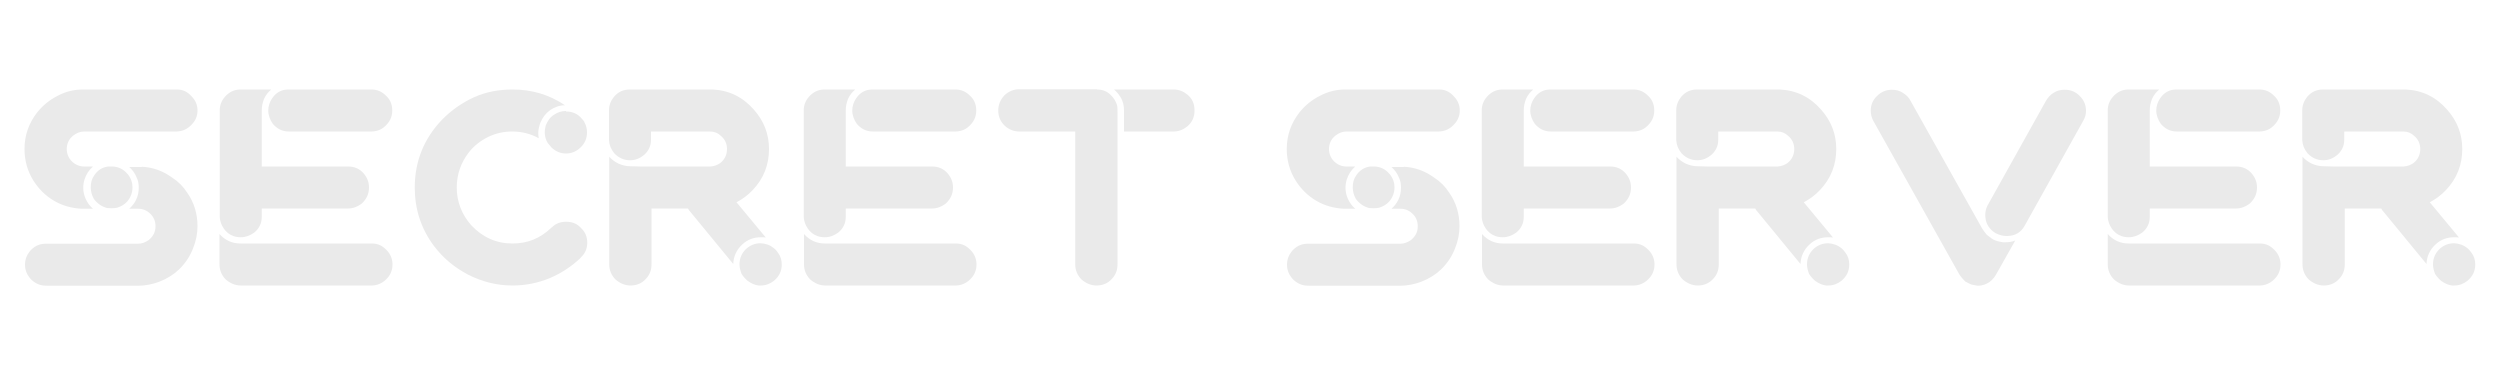
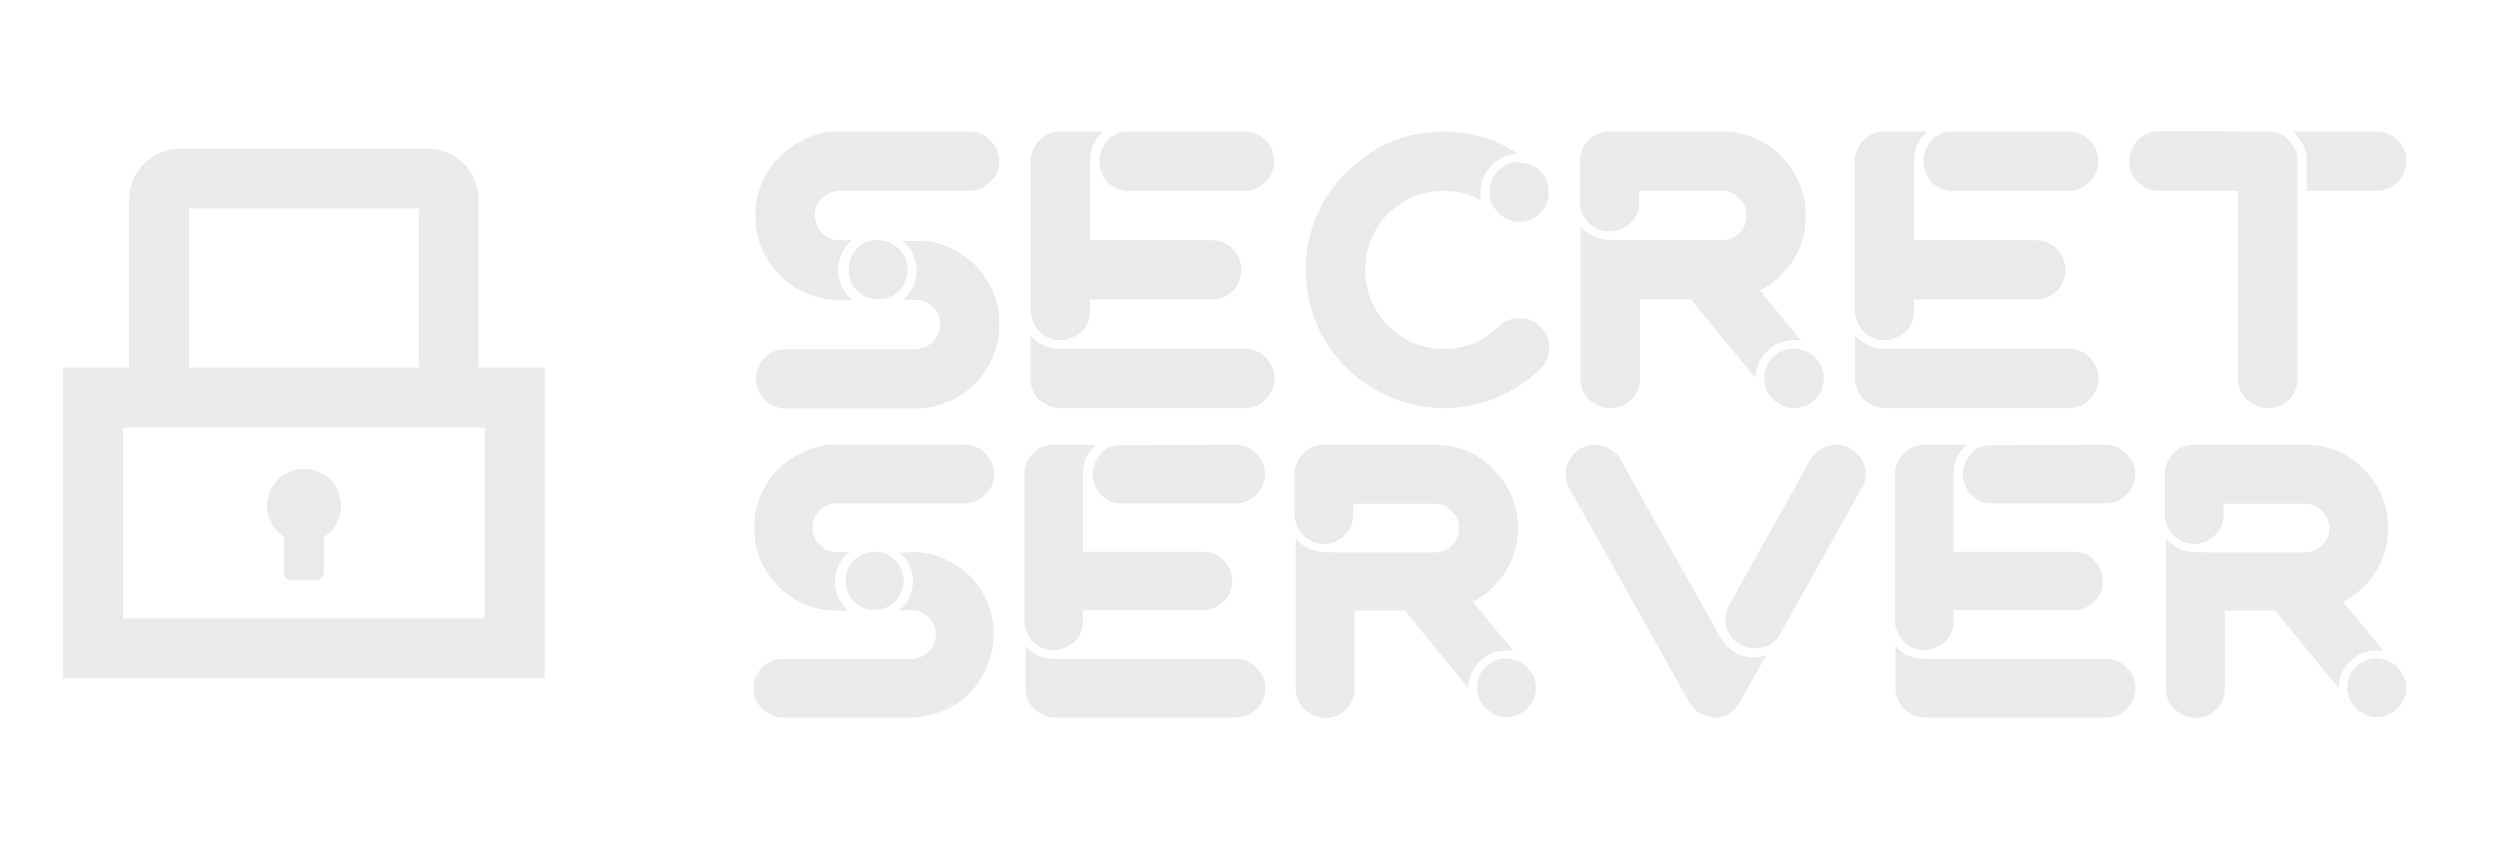
- <svg xmlns="http://www.w3.org/2000/svg" version="1.1" id="Layer_1" x="0px" y="0px" viewBox="0 76 1000 150" style="enable-background:new 0 76 1000 150;" xml:space="preserve">
+ <svg xmlns="http://www.w3.org/2000/svg" version="1.1" id="Layer_1" x="0px" y="0px" viewBox="56.7 14.7 708.7 240.7" style="enable-background:new 56.7 14.7 708.7 240.7;" xml:space="preserve">
  <style type="text/css">
	.st0{fill:#EAEAEA;}
+ 	.st1{fill:none;stroke:#EAEAEA;stroke-width:17;stroke-miterlimit:10;}
</style>
  <g>
-     <path class="st0" d="M70,111.8c0.6,0,0.9,0,0.9,0c2.2,0,4.1,0.9,5.7,2.7c1.6,1.6,2.4,3.5,2.4,5.7s-0.8,4.1-2.4,5.7   c-1.6,1.7-3.5,2.6-5.9,2.7c0,0,0,0-0.1,0h-0.1H33.7c-1.7,0-3.1,0.6-4.5,1.7c-1.6,1.3-2.5,3.1-2.5,5.3c0,1.9,0.7,3.6,2,4.9   s3,2.1,4.9,2.1h3.6c-0.8,0.7-1.5,1.5-2.1,2.4c-1.1,1.8-1.8,3.8-1.8,6.1c0,1.5,0.3,2.9,0.9,4.3c0.7,1.6,1.7,3,3,4.1h-4.5   c-4-0.2-7.7-1.2-11.1-3.2c-3.4-2-6.1-4.7-8.2-8c-2.4-3.8-3.6-8.1-3.6-12.7c0-5.6,1.8-10.5,5.2-14.8c2.2-2.7,4.9-4.9,8.1-6.5   c3.2-1.7,6.5-2.5,10.1-2.5h0.4H70z M56.7,142.7c4.5,0.2,8.5,1.7,12.1,4.3c2.5,1.6,4.5,3.6,6.1,6.1c2.8,4,4.1,8.5,4.1,13.4   c0,3-0.6,5.9-1.8,8.9c-1.2,3.1-3,5.8-5.5,8.3c-2.2,2.1-4.9,3.8-8,5c-2.7,1-5.6,1.6-8.6,1.6H19.4c-1.1,0-1.8-0.1-2.2-0.1   c-2-0.3-3.8-1.3-5.2-2.9c-1.3-1.6-2-3.4-2-5.4c0-2.1,0.7-3.9,2-5.5c1.6-1.8,3.5-2.8,5.8-2.9c0.3,0,0.6,0,0.8,0h36.5   c1.7,0,3.1-0.6,4.4-1.5c1.8-1.5,2.7-3.2,2.7-5.5c0-2-0.7-3.7-2.1-5c-1.3-1.3-2.9-2-4.8-2h-3.6c1.1-1,2-2.1,2.7-3.5   c0.8-1.6,1.1-3.3,1.1-4.9c0-1.5-0.2-2.8-0.8-4c-0.7-1.8-1.7-3.1-3-4.3H56.7z M44.4,142.6h0.1c0.6,0,1,0,1.5,0.1   c2.2,0.3,3.9,1.5,5.3,3.2c1.1,1.5,1.7,3.1,1.7,5c0,2.1-0.7,4-2.1,5.7c-1.1,1.2-2.5,2-4.1,2.5c-0.7,0.1-1.3,0.2-2.2,0.2   c-0.6,0-1.1-0.1-1.8-0.1c-2.2-0.6-3.9-1.8-5.3-3.7c-0.8-1.5-1.2-3-1.2-4.6c0-1.8,0.4-3.3,1.3-4.6c1.3-2.1,3.2-3.4,5.7-3.7   C43.6,142.6,43.9,142.6,44.4,142.6z" />
-     <path class="st0" d="M108.5,111.8c-1.2,1-2.2,2.2-2.9,3.8c-0.6,1.5-0.9,3-0.9,4.6v8.4v14h34.4h0.1c2.6,0,4.7,0.9,6.4,2.9   c1.3,1.6,2,3.4,2,5.5c0,2.6-1,4.7-3,6.5c-1.6,1.2-3.4,1.9-5.4,1.9h-0.1h-34.4v3.4c0,2.6-1.1,4.7-3.1,6.3c-1.6,1.1-3.3,1.8-5.3,1.8   c-2.9,0-5.2-1.2-6.8-3.5c-0.9-1.3-1.5-2.9-1.6-4.5v-42.7v-0.1c0-2,0.7-3.8,2-5.3c1.7-2,3.8-3,6.3-3h0.1H108.5z M104.7,173.4h43.5   c0.2,0,0.4,0,0.7,0c2.2,0,4.1,0.9,5.7,2.6c1.6,1.6,2.4,3.6,2.4,5.8s-0.8,4.3-2.5,5.9c-1.6,1.6-3.6,2.5-5.9,2.5c-0.1,0-0.2,0-0.4,0   H96.7c0,0-0.2,0-0.4,0c-2.2,0-4.3-0.9-6.1-2.5c-1.6-1.7-2.4-3.7-2.4-5.9v-0.2v-12c2.2,2.5,5,3.8,8.4,3.8H104.7z M148.4,111.8h0.1   h0.1c2.2,0,4,0.8,5.5,2.2c1.9,1.6,2.8,3.7,2.8,6.2c0,2.1-0.7,4-2.2,5.6c-1.6,1.8-3.5,2.7-5.9,2.8c-0.1,0-0.2,0-0.4,0h-32.9   c-2.6,0-4.7-1.1-6.4-3.1c-1.1-1.6-1.8-3.4-1.8-5.3c0-1.8,0.6-3.4,1.5-4.8c1.6-2.4,3.8-3.6,6.5-3.6H148.4z" />
-     <path class="st0" d="M226,118.1c-2.1,0-4.1,0.7-5.9,1.9c-1.8,1.3-3.1,3-4,5.2c-0.4,1.2-0.8,2.6-0.8,4c0,0.7,0.1,1.5,0.2,2.1   c-3.2-1.8-6.8-2.7-10.6-2.7c-3.4,0-6.6,0.7-9.7,2.2c-3,1.5-5.6,3.5-7.7,6.2c-3.1,4-4.8,8.7-4.8,14c0,5.7,2,10.8,5.8,15.1   c4.5,4.8,10,7.3,16.5,7.3c6.1,0,11.1-2.1,15.4-6.2c0.1-0.1,0.2-0.2,0.2-0.2c0.1-0.1,0.2-0.1,0.2-0.1c1.6-1.6,3.5-2.2,5.7-2.2   c2.4,0,4.4,0.8,5.9,2.5c1.7,1.6,2.5,3.5,2.5,5.9c0,2.2-0.8,4.3-2.6,5.9c0,0.1-0.1,0.2-0.1,0.2c-3.6,3.4-7.7,6.1-12.4,8.1   c-4.7,1.9-9.6,2.9-14.8,2.9c-6.3,0-12.1-1.5-17.7-4.3c-5.5-2.9-10-6.6-13.7-11.5c-5.2-6.9-7.7-14.8-7.7-23.4   c0-10.5,3.7-19.6,10.9-27.1c3.7-3.8,8-6.8,12.8-9c4.9-2.2,10.1-3.1,15.5-3.1C212.6,111.8,219.6,113.8,226,118.1z M226.4,120.6   c2.7,0,4.9,1,6.5,3.1c0.2,0.1,0.3,0.3,0.6,0.7c0.2,0.2,0.3,0.4,0.3,0.6c0.7,1.2,1,2.6,1,4c0,2.2-0.8,4.3-2.5,5.9   c-1.6,1.6-3.6,2.5-5.9,2.5c-2.2,0-4.1-0.8-5.8-2.4c-0.6-0.7-1-1.2-1.5-1.8c-0.8-1.3-1.2-2.7-1.2-4.3c0-0.9,0.2-1.8,0.4-2.7   c0.7-1.8,1.7-3.3,3.3-4.3c1.5-1,3-1.5,4.7-1.5H226.4z" />
-     <path class="st0" d="M283.1,111.8h0.1c0.8,0,1.3,0,1.8,0c6.6,0.3,12.1,3,16.5,8c4,4.5,6.1,9.7,6.1,15.8c0,6.3-2.1,11.8-6.6,16.5   c-1.8,1.9-3.9,3.5-6.4,4.8l11.7,14.1c-0.6-0.1-1.2-0.1-1.9-0.1c-2.9,0-5.4,0.9-7.5,2.9c-2.2,2-3.5,4.7-3.6,7.8l-17.6-21.4l-0.1-0.1   c-0.1-0.2-0.2-0.4-0.4-0.7h-14.6v22.3v0.1c0,2.2-0.7,4.1-2.2,5.7c-1.6,1.8-3.7,2.7-6.2,2.7c-2.2,0-4.3-0.9-6.1-2.5   c-1.6-1.7-2.4-3.7-2.4-5.9v-0.2v-42.9c1,1.1,2.2,2,3.6,2.7c1.6,0.7,3.1,1.1,4.8,1.1l3.9,0.1h4.5h22.9c0.4,0,0.7,0,0.8,0   c1.5-0.1,2.7-0.6,3.8-1.3c1.9-1.5,2.8-3.4,2.8-5.7c0-2.1-0.8-3.9-2.5-5.3c-1.1-1.1-2.6-1.7-4.3-1.7c-0.1,0-0.3,0-0.6,0h-23v3.3   c0,2.4-0.9,4.4-2.8,6.1c-1.6,1.3-3.4,2.1-5.6,2.1c-2.5,0-4.6-1-6.3-2.8c-1.3-1.6-2-3.3-2.1-5.2v-11.9v-0.1c0-2,0.7-3.8,2-5.4   c1.7-2,3.8-2.9,6.3-2.9h0.1H283.1z M309.6,175.3c0.4,0.3,1,0.9,1.6,1.8c1,1.3,1.5,2.9,1.5,4.7c0,2.6-1,4.7-3.1,6.5   c-1.5,1.2-3.3,1.9-5.3,1.9c-0.2,0-0.6,0-0.9,0c-1.6-0.2-3-0.9-4.4-1.9c-1-0.9-1.8-1.8-2.4-2.8c-0.4-1.1-0.8-2.4-0.8-3.7   c0-2.5,0.9-4.5,2.5-6.1c1.7-1.6,3.7-2.4,5.9-2.4C306.3,173.4,308,174,309.6,175.3z" />
-     <path class="st0" d="M342.1,111.8c-1.2,1-2.2,2.2-2.9,3.8c-0.6,1.5-0.9,3-0.9,4.6v8.4v14h34.4h0.1c2.6,0,4.7,0.9,6.4,2.9   c1.3,1.6,2,3.4,2,5.5c0,2.6-1,4.7-3,6.5c-1.6,1.2-3.4,1.9-5.4,1.9h-0.1h-34.4v3.4c0,2.6-1.1,4.7-3.1,6.3c-1.6,1.1-3.2,1.8-5.3,1.8   c-2.9,0-5.2-1.2-6.8-3.5c-0.9-1.3-1.5-2.9-1.6-4.5v-42.7v-0.1c0-2,0.7-3.8,2-5.3c1.7-2,3.8-3,6.3-3h0.1H342.1z M338.3,173.4h43.5   c0.2,0,0.4,0,0.7,0c2.2,0,4.1,0.9,5.7,2.6c1.6,1.6,2.4,3.6,2.4,5.8s-0.8,4.3-2.5,5.9c-1.6,1.6-3.6,2.5-5.9,2.5c-0.1,0-0.2,0-0.4,0   h-51.3c0,0-0.2,0-0.4,0c-2.2,0-4.3-0.9-6.1-2.5c-1.6-1.7-2.4-3.7-2.4-5.9v-0.2v-12c2.2,2.5,5,3.8,8.4,3.8H338.3z M382,111.8h0.1   h0.1c2.2,0,4,0.8,5.5,2.2c1.9,1.6,2.8,3.7,2.8,6.2c0,2.1-0.7,4-2.2,5.6c-1.6,1.8-3.5,2.7-5.9,2.8c-0.1,0-0.2,0-0.4,0h-32.9   c-2.6,0-4.7-1.1-6.4-3.1c-1.1-1.6-1.8-3.4-1.8-5.3c0-1.8,0.6-3.4,1.5-4.8c1.6-2.4,3.8-3.6,6.5-3.6H382z" />
-     <path class="st0" d="M438.8,111.8c2.2,0,4,0.7,5.5,2.2c1.2,1.1,2,2.5,2.5,4c0.2,0.7,0.2,1.6,0.2,2.6v61.1v0.1   c0,2.2-0.7,4.1-2.2,5.7c-1.6,1.8-3.7,2.7-6.2,2.7c-2.2,0-4.3-0.9-6.1-2.5c-1.6-1.7-2.4-3.7-2.4-5.9v-0.2v-53h-22.3h-0.1   c-2.2,0-4.1-0.8-5.7-2.2c-1.8-1.7-2.7-3.7-2.7-6.2c0-2.4,0.9-4.4,2.5-6.1c1.7-1.6,3.7-2.4,5.9-2.4h0.2H438.8z M469.4,111.8h0.1   c2,0,3.8,0.7,5.4,2c2,1.6,2.9,3.7,2.9,6.3v0.2c0,2.5-0.9,4.5-2.8,6.2c-1.6,1.3-3.4,2.1-5.6,2.1h-19.8v-8.4c0-2-0.4-3.8-1.5-5.5   c-0.7-1.1-1.5-2.1-2.5-2.9H469.4z" />
-     <path class="st0" d="M574.9,111.8c0.6,0,0.9,0,0.9,0c2.2,0,4.1,0.9,5.7,2.7c1.6,1.6,2.4,3.5,2.4,5.7s-0.8,4.1-2.4,5.7   c-1.6,1.7-3.5,2.6-5.9,2.7c0,0,0,0-0.1,0h-0.1h-36.8c-1.7,0-3.1,0.6-4.5,1.7c-1.6,1.3-2.5,3.1-2.5,5.3c0,1.9,0.7,3.6,2,4.9   s3,2.1,4.9,2.1h3.6c-0.8,0.7-1.5,1.5-2.1,2.4c-1.1,1.8-1.8,3.8-1.8,6.1c0,1.5,0.3,2.9,0.9,4.3c0.7,1.6,1.7,3,3,4.1h-4.5   c-4-0.2-7.7-1.2-11.1-3.2c-3.4-2-6.1-4.7-8.2-8c-2.4-3.8-3.6-8.1-3.6-12.7c0-5.6,1.8-10.5,5.2-14.8c2.2-2.7,4.9-4.9,8.1-6.5   c3.3-1.7,6.5-2.5,10.1-2.5h0.4H574.9z M561.5,142.7c4.5,0.2,8.5,1.7,12.1,4.3c2.5,1.6,4.5,3.6,6.1,6.1c2.8,4,4.1,8.5,4.1,13.4   c0,3-0.6,5.9-1.8,8.9c-1.2,3.1-3,5.8-5.5,8.3c-2.2,2.1-4.9,3.8-8,5c-2.7,1-5.6,1.6-8.6,1.6h-35.7c-1.1,0-1.8-0.1-2.2-0.1   c-2-0.3-3.8-1.3-5.2-2.9c-1.3-1.6-2-3.4-2-5.4c0-2.1,0.7-3.9,2-5.5c1.6-1.8,3.5-2.8,5.8-2.9c0.3,0,0.6,0,0.8,0H560   c1.7,0,3.1-0.6,4.4-1.5c1.8-1.5,2.7-3.2,2.7-5.5c0-2-0.7-3.7-2.1-5c-1.3-1.3-2.9-2-4.8-2h-3.6c1.1-1,2-2.1,2.7-3.5   c0.8-1.6,1.1-3.3,1.1-4.9c0-1.5-0.2-2.8-0.8-4c-0.7-1.8-1.7-3.1-3-4.3H561.5z M549.2,142.6h0.1c0.6,0,1,0,1.5,0.1   c2.2,0.3,3.9,1.5,5.3,3.2c1.1,1.5,1.7,3.1,1.7,5c0,2.1-0.7,4-2.1,5.7c-1.1,1.2-2.5,2-4.1,2.5c-0.7,0.1-1.3,0.2-2.2,0.2   c-0.6,0-1.1-0.1-1.8-0.1c-2.2-0.6-3.9-1.8-5.3-3.7c-0.8-1.5-1.2-3-1.2-4.6c0-1.8,0.4-3.3,1.3-4.6c1.3-2.1,3.3-3.4,5.7-3.7   C548.4,142.6,548.7,142.6,549.2,142.6z" />
-     <path class="st0" d="M613.3,111.8c-1.2,1-2.2,2.2-2.9,3.8c-0.6,1.5-0.9,3-0.9,4.6v8.4v14h34.4h0.1c2.6,0,4.7,0.9,6.4,2.9   c1.3,1.6,2,3.4,2,5.5c0,2.6-1,4.7-3,6.5c-1.6,1.2-3.4,1.9-5.4,1.9h-0.1h-34.4v3.4c0,2.6-1.1,4.7-3.1,6.3c-1.6,1.1-3.3,1.8-5.3,1.8   c-2.9,0-5.2-1.2-6.8-3.5c-0.9-1.3-1.5-2.9-1.6-4.5v-42.7v-0.1c0-2,0.7-3.8,2-5.3c1.7-2,3.8-3,6.3-3h0.1H613.3z M609.5,173.4H653   c0.2,0,0.4,0,0.7,0c2.2,0,4.1,0.9,5.7,2.6c1.6,1.6,2.4,3.6,2.4,5.8s-0.8,4.3-2.5,5.9c-1.6,1.6-3.6,2.5-5.9,2.5c-0.1,0-0.2,0-0.4,0   h-51.3c0,0-0.2,0-0.4,0c-2.2,0-4.3-0.9-6.1-2.5c-1.6-1.7-2.4-3.7-2.4-5.9v-0.2v-12c2.2,2.5,5,3.8,8.4,3.8H609.5z M653.2,111.8h0.1   h0.1c2.2,0,4,0.8,5.5,2.2c1.9,1.6,2.8,3.7,2.8,6.2c0,2.1-0.7,4-2.2,5.6c-1.6,1.8-3.5,2.7-5.9,2.8c-0.1,0-0.2,0-0.4,0h-32.9   c-2.6,0-4.7-1.1-6.4-3.1c-1.1-1.6-1.8-3.4-1.8-5.3c0-1.8,0.6-3.4,1.5-4.8c1.6-2.4,3.8-3.6,6.5-3.6H653.2z" />
-     <path class="st0" d="M710,111.8h0.1c0.8,0,1.3,0,1.8,0c6.6,0.3,12.1,3,16.5,8c4,4.5,6.1,9.7,6.1,15.8c0,6.3-2.1,11.8-6.6,16.5   c-1.8,1.9-3.9,3.5-6.4,4.8l11.7,14.1c-0.6-0.1-1.2-0.1-1.9-0.1c-2.9,0-5.4,0.9-7.5,2.9c-2.2,2-3.5,4.7-3.6,7.8l-17.6-21.4l-0.1-0.1   c-0.1-0.2-0.2-0.4-0.4-0.7h-14.6v22.3v0.1c0,2.2-0.7,4.1-2.2,5.7c-1.6,1.8-3.7,2.7-6.2,2.7c-2.2,0-4.3-0.9-6.1-2.5   c-1.6-1.7-2.4-3.7-2.4-5.9v-0.2v-42.9c1,1.1,2.2,2,3.6,2.7c1.6,0.7,3.1,1.1,4.8,1.1l3.9,0.1h4.5h22.9c0.4,0,0.7,0,0.8,0   c1.5-0.1,2.7-0.6,3.8-1.3c1.9-1.5,2.8-3.4,2.8-5.7c0-2.1-0.8-3.9-2.5-5.3c-1.1-1.1-2.6-1.7-4.3-1.7c-0.1,0-0.3,0-0.6,0h-23v3.3   c0,2.4-0.9,4.4-2.8,6.1c-1.6,1.3-3.4,2.1-5.6,2.1c-2.5,0-4.6-1-6.3-2.8c-1.3-1.6-2-3.3-2.1-5.2v-11.9v-0.1c0-2,0.7-3.8,2-5.4   c1.7-2,3.8-2.9,6.3-2.9h0.1H710z M736.6,175.3c0.4,0.3,1,0.9,1.6,1.8c1,1.3,1.5,2.9,1.5,4.7c0,2.6-1,4.7-3.1,6.5   c-1.5,1.2-3.3,1.9-5.3,1.9c-0.2,0-0.6,0-0.9,0c-1.6-0.2-3-0.9-4.4-1.9c-1-0.9-1.8-1.8-2.4-2.8c-0.4-1.1-0.8-2.4-0.8-3.7   c0-2.5,0.9-4.5,2.5-6.1c1.7-1.6,3.7-2.4,5.9-2.4C733.2,173.4,735,174,736.6,175.3z" />
-     <path class="st0" d="M788.5,189.8c-0.8-0.3-1.6-0.8-2.4-1.2c-0.9-0.9-1.7-1.8-2.4-2.9l-34.4-61.4c-0.7-1.3-1-2.7-1-4   c0-2.4,0.9-4.4,2.5-5.9c1.7-1.7,3.7-2.5,5.9-2.5c1.6,0,3,0.3,4.4,1.2c1.3,0.8,2.5,1.9,3.1,3.2l28.6,51c0.6,0.9,1.2,1.8,1.9,2.6   c0.7,0.6,1.5,1.1,2.1,1.6c0.2,0,0.3,0.1,0.3,0.2c1.3,0.7,2.7,1,4.1,1.2c0.4,0,0.8,0,1.1,0c1.3,0,2.6-0.2,3.8-0.7l-7.5,13.3   c-0.7,1.3-1.6,2.4-2.8,3.3c-1.3,0.9-2.9,1.5-4.7,1.5C790.5,190.2,789.4,190,788.5,189.8z M802.6,170.4c-1.5,0-2.9-0.4-4.3-1.1   c-1.9-1.1-3.3-2.8-3.9-4.9c-0.2-0.9-0.3-1.7-0.3-2.4c0-1.3,0.3-2.5,0.8-3.6l23.5-42.1c0.8-1.3,1.8-2.5,3.1-3.2   c1.3-0.9,2.8-1.2,4.4-1.2c2.4,0,4.4,0.8,6.1,2.6c1.6,1.6,2.4,3.6,2.4,5.8c0,1.3-0.3,2.7-1.1,4l-23.5,42.1c-1.5,2.6-3.7,3.9-6.8,4   C802.8,170.4,802.7,170.4,802.6,170.4z" />
-     <path class="st0" d="M863.7,111.8c-1.2,1-2.2,2.2-2.9,3.8c-0.6,1.5-0.9,3-0.9,4.6v8.4v14h34.4h0.1c2.6,0,4.7,0.9,6.4,2.9   c1.3,1.6,2,3.4,2,5.5c0,2.6-1,4.7-3,6.5c-1.6,1.2-3.4,1.9-5.4,1.9h-0.1h-34.4v3.4c0,2.6-1.1,4.7-3.1,6.3c-1.6,1.1-3.3,1.8-5.3,1.8   c-2.9,0-5.2-1.2-6.8-3.5c-0.9-1.3-1.5-2.9-1.6-4.5v-42.7v-0.1c0-2,0.7-3.8,2-5.3c1.7-2,3.8-3,6.3-3h0.1H863.7z M859.9,173.4h43.5   c0.2,0,0.4,0,0.7,0c2.2,0,4.1,0.9,5.7,2.6c1.6,1.6,2.4,3.6,2.4,5.8s-0.8,4.3-2.5,5.9c-1.6,1.6-3.6,2.5-5.9,2.5c-0.1,0-0.2,0-0.4,0   H852c0,0-0.2,0-0.4,0c-2.2,0-4.3-0.9-6.1-2.5c-1.6-1.7-2.4-3.7-2.4-5.9v-0.2v-12c2.2,2.5,5,3.8,8.4,3.8H859.9z M903.6,111.8h0.1   h0.1c2.2,0,4,0.8,5.5,2.2c1.9,1.6,2.8,3.7,2.8,6.2c0,2.1-0.7,4-2.2,5.6c-1.6,1.8-3.5,2.7-5.9,2.8c-0.1,0-0.2,0-0.4,0h-32.9   c-2.6,0-4.7-1.1-6.4-3.1c-1.1-1.6-1.8-3.4-1.8-5.3c0-1.8,0.6-3.4,1.5-4.8c1.6-2.4,3.8-3.6,6.5-3.6H903.6z" />
-     <path class="st0" d="M960.4,111.8h0.1c0.8,0,1.3,0,1.8,0c6.6,0.3,12.1,3,16.5,8c4,4.5,6.1,9.7,6.1,15.8c0,6.3-2.1,11.8-6.6,16.5   c-1.8,1.9-3.9,3.5-6.4,4.8l11.7,14.1c-0.6-0.1-1.2-0.1-1.9-0.1c-2.9,0-5.4,0.9-7.5,2.9c-2.2,2-3.5,4.7-3.6,7.8l-17.6-21.4l-0.1-0.1   c-0.1-0.2-0.2-0.4-0.4-0.7h-14.6v22.3v0.1c0,2.2-0.7,4.1-2.2,5.7c-1.6,1.8-3.7,2.7-6.2,2.7c-2.2,0-4.3-0.9-6.1-2.5   c-1.6-1.7-2.4-3.7-2.4-5.9v-0.2v-42.9c1,1.1,2.2,2,3.6,2.7c1.6,0.7,3.1,1.1,4.8,1.1l3.9,0.1h4.5h22.9c0.4,0,0.7,0,0.8,0   c1.5-0.1,2.7-0.6,3.8-1.3c1.9-1.5,2.8-3.4,2.8-5.7c0-2.1-0.8-3.9-2.5-5.3c-1.1-1.1-2.6-1.7-4.3-1.7c-0.1,0-0.3,0-0.6,0h-23v3.3   c0,2.4-0.9,4.4-2.8,6.1c-1.6,1.3-3.4,2.1-5.6,2.1c-2.5,0-4.6-1-6.3-2.8c-1.3-1.6-2-3.3-2.1-5.2v-11.9v-0.1c0-2,0.7-3.8,2-5.4   c1.7-2,3.8-2.9,6.3-2.9h0.1H960.4z M987,175.3c0.4,0.3,1,0.9,1.6,1.8c1,1.3,1.5,2.9,1.5,4.7c0,2.6-1,4.7-3.1,6.5   c-1.5,1.2-3.3,1.9-5.3,1.9c-0.2,0-0.6,0-0.9,0c-1.6-0.2-3-0.9-4.4-1.9c-1-0.9-1.8-1.8-2.4-2.8c-0.4-1.1-0.8-2.4-0.8-3.7   c0-2.5,0.9-4.5,2.5-6.1c1.7-1.6,3.7-2.4,5.9-2.4C983.6,173.4,985.4,174,987,175.3z" />
+     <path class="st0" d="M331,52c0.6,0,0.9,0,0.9,0c2.2,0,4.1,0.9,5.7,2.7c1.6,1.6,2.4,3.5,2.4,5.7s-0.8,4.1-2.4,5.7   c-1.6,1.7-3.5,2.6-5.9,2.7c0,0,0,0-0.1,0h-0.1h-36.8c-1.7,0-3.1,0.6-4.5,1.7c-1.6,1.3-2.5,3.1-2.5,5.3c0,1.9,0.7,3.6,2,4.9   c1.3,1.3,3,2.1,4.9,2.1h3.6c-0.8,0.7-1.5,1.5-2.1,2.4c-1.1,1.8-1.8,3.8-1.8,6.1c0,1.5,0.3,2.9,0.9,4.3c0.7,1.6,1.7,3,3,4.1h-4.5   c-4-0.2-7.7-1.2-11.1-3.2s-6.1-4.7-8.2-8c-2.4-3.8-3.6-8.1-3.6-12.7c0-5.6,1.8-10.5,5.2-14.8c2.2-2.7,4.9-4.9,8.1-6.5   c3.2-1.7,6.5-2.5,10.1-2.5h0.4H331z M317.7,82.9c4.5,0.2,8.5,1.7,12.1,4.3c2.5,1.6,4.5,3.6,6.1,6.1c2.8,4,4.1,8.5,4.1,13.4   c0,3-0.6,5.9-1.8,8.9c-1.2,3.1-3,5.8-5.5,8.3c-2.2,2.1-4.9,3.8-8,5c-2.7,1-5.6,1.6-8.6,1.6h-35.7c-1.1,0-1.8-0.1-2.2-0.1   c-2-0.3-3.8-1.3-5.2-2.9c-1.3-1.6-2-3.4-2-5.4c0-2.1,0.7-3.9,2-5.5c1.6-1.8,3.5-2.8,5.8-2.9c0.3,0,0.6,0,0.8,0h36.5   c1.7,0,3.1-0.6,4.4-1.5c1.8-1.5,2.7-3.2,2.7-5.5c0-2-0.7-3.7-2.1-5c-1.3-1.3-2.9-2-4.8-2h-3.6c1.1-1,2-2.1,2.7-3.5   c0.8-1.6,1.1-3.3,1.1-4.9c0-1.5-0.2-2.8-0.8-4c-0.7-1.8-1.7-3.1-3-4.3h5V82.9z M305.4,82.8h0.1c0.6,0,1,0,1.5,0.1   c2.2,0.3,3.9,1.5,5.3,3.2c1.1,1.5,1.7,3.1,1.7,5c0,2.1-0.7,4-2.1,5.7c-1.1,1.2-2.5,2-4.1,2.5c-0.7,0.1-1.3,0.2-2.2,0.2   c-0.6,0-1.1-0.1-1.8-0.1c-2.2-0.6-3.9-1.8-5.3-3.7c-0.8-1.5-1.2-3-1.2-4.6c0-1.8,0.4-3.3,1.3-4.6c1.3-2.1,3.2-3.4,5.7-3.7   C304.6,82.8,304.9,82.8,305.4,82.8z" />
+     <path class="st0" d="M369.5,52c-1.2,1-2.2,2.2-2.9,3.8c-0.6,1.5-0.9,3-0.9,4.6v8.4v14h34.4h0.1c2.6,0,4.7,0.9,6.4,2.9   c1.3,1.6,2,3.4,2,5.5c0,2.6-1,4.7-3,6.5c-1.6,1.2-3.4,1.9-5.4,1.9h-0.1h-34.4v3.4c0,2.6-1.1,4.7-3.1,6.3c-1.6,1.1-3.3,1.8-5.3,1.8   c-2.9,0-5.2-1.2-6.8-3.5c-0.9-1.3-1.5-2.9-1.6-4.5V60.4v-0.1c0-2,0.7-3.8,2-5.3c1.7-2,3.8-3,6.3-3h0.1C357.3,52,369.5,52,369.5,52z    M365.7,113.6h43.5c0.2,0,0.4,0,0.7,0c2.2,0,4.1,0.9,5.7,2.6c1.6,1.6,2.4,3.6,2.4,5.8s-0.8,4.3-2.5,5.9c-1.6,1.6-3.6,2.5-5.9,2.5   c-0.1,0-0.2,0-0.4,0h-51.5c0,0-0.2,0-0.4,0c-2.2,0-4.3-0.9-6.1-2.5c-1.6-1.7-2.4-3.7-2.4-5.9v-0.2v-12c2.2,2.5,5,3.8,8.4,3.8   L365.7,113.6L365.7,113.6z M409.4,52h0.1h0.1c2.2,0,4,0.8,5.5,2.2c1.9,1.6,2.8,3.7,2.8,6.2c0,2.1-0.7,4-2.2,5.6   c-1.6,1.8-3.5,2.7-5.9,2.8c-0.1,0-0.2,0-0.4,0h-32.9c-2.6,0-4.7-1.1-6.4-3.1c-1.1-1.6-1.8-3.4-1.8-5.3c0-1.8,0.6-3.4,1.5-4.8   c1.6-2.4,3.8-3.6,6.5-3.6L409.4,52L409.4,52z" />
+     <path class="st0" d="M487,58.3c-2.1,0-4.1,0.7-5.9,1.9c-1.8,1.3-3.1,3-4,5.2c-0.4,1.2-0.8,2.6-0.8,4c0,0.7,0.1,1.5,0.2,2.1   c-3.2-1.8-6.8-2.7-10.6-2.7c-3.4,0-6.6,0.7-9.7,2.2c-3,1.5-5.6,3.5-7.7,6.2c-3.1,4-4.8,8.7-4.8,14c0,5.7,2,10.8,5.8,15.1   c4.5,4.8,10,7.3,16.5,7.3c6.1,0,11.1-2.1,15.4-6.2c0.1-0.1,0.2-0.2,0.2-0.2c0.1-0.1,0.2-0.1,0.2-0.1c1.6-1.6,3.5-2.2,5.7-2.2   c2.4,0,4.4,0.8,5.9,2.5c1.7,1.6,2.5,3.5,2.5,5.9c0,2.2-0.8,4.3-2.6,5.9c0,0.1-0.1,0.2-0.1,0.2c-3.6,3.4-7.7,6.1-12.4,8.1   c-4.7,1.9-9.6,2.9-14.8,2.9c-6.3,0-12.1-1.5-17.7-4.3c-5.5-2.9-10-6.6-13.7-11.5c-5.2-6.9-7.7-14.8-7.7-23.4   c0-10.5,3.7-19.6,10.9-27.1c3.7-3.8,8-6.8,12.8-9c4.9-2.2,10.1-3.1,15.5-3.1C473.6,52,480.6,54,487,58.3z M487.4,60.8   c2.7,0,4.9,1,6.5,3.1c0.2,0.1,0.3,0.3,0.6,0.7c0.2,0.2,0.3,0.4,0.3,0.6c0.7,1.2,1,2.6,1,4c0,2.2-0.8,4.3-2.5,5.9   c-1.6,1.6-3.6,2.5-5.9,2.5c-2.2,0-4.1-0.8-5.8-2.4c-0.6-0.7-1-1.2-1.5-1.8c-0.8-1.3-1.2-2.7-1.2-4.3c0-0.9,0.2-1.8,0.4-2.7   c0.7-1.8,1.7-3.3,3.3-4.3c1.5-1,3-1.5,4.7-1.5h0.1V60.8z" />
+     <path class="st0" d="M544.1,52L544.1,52c0.9,0,1.4,0,1.9,0c6.6,0.3,12.1,3,16.5,8c4,4.5,6.1,9.7,6.1,15.8c0,6.3-2.1,11.8-6.6,16.5   c-1.8,1.9-3.9,3.5-6.4,4.8l11.7,14.1c-0.6-0.1-1.2-0.1-1.9-0.1c-2.9,0-5.4,0.9-7.5,2.9c-2.2,2-3.5,4.7-3.6,7.8l-17.6-21.4l-0.1-0.1   c-0.1-0.2-0.2-0.4-0.4-0.7h-14.6v22.3v0.1c0,2.2-0.7,4.1-2.2,5.7c-1.6,1.8-3.7,2.7-6.2,2.7c-2.2,0-4.3-0.9-6.1-2.5   c-1.6-1.7-2.4-3.7-2.4-5.9v-0.2V78.9c1,1.1,2.2,2,3.6,2.7c1.6,0.7,3.1,1.1,4.8,1.1l3.9,0.1h4.5h22.9c0.4,0,0.7,0,0.8,0   c1.5-0.1,2.7-0.6,3.8-1.3c1.9-1.5,2.8-3.4,2.8-5.7c0-2.1-0.8-3.9-2.5-5.3c-1.1-1.1-2.6-1.7-4.3-1.7c-0.1,0-0.3,0-0.6,0h-23v3.3   c0,2.4-0.9,4.4-2.8,6.1c-1.6,1.3-3.4,2.1-5.6,2.1c-2.5,0-4.6-1-6.3-2.8c-1.3-1.6-2-3.3-2.1-5.2V60.4v-0.1c0-2,0.7-3.8,2-5.4   c1.7-2,3.8-2.9,6.3-2.9h0.1L544.1,52L544.1,52z M570.6,115.5c0.4,0.3,1,0.9,1.6,1.8c1,1.3,1.5,2.9,1.5,4.7c0,2.6-1,4.7-3.1,6.5   c-1.5,1.2-3.3,1.9-5.3,1.9c-0.2,0-0.6,0-0.9,0c-1.6-0.2-3-0.9-4.4-1.9c-1-0.9-1.8-1.8-2.4-2.8c-0.4-1.1-0.8-2.4-0.8-3.7   c0-2.5,0.9-4.5,2.5-6.1c1.7-1.6,3.7-2.4,5.9-2.4C567.3,113.6,569,114.2,570.6,115.5z" />
+     <path class="st0" d="M603.1,52c-1.2,1-2.2,2.2-2.9,3.8c-0.6,1.5-0.9,3-0.9,4.6v8.4v14h34.4h0.1c2.6,0,4.7,0.9,6.4,2.9   c1.3,1.6,2,3.4,2,5.5c0,2.6-1,4.7-3,6.5c-1.6,1.2-3.4,1.9-5.4,1.9h-0.1h-34.4v3.4c0,2.6-1.1,4.7-3.1,6.3c-1.6,1.1-3.2,1.8-5.3,1.8   c-2.9,0-5.2-1.2-6.8-3.5c-0.9-1.3-1.5-2.9-1.6-4.5V60.4v-0.1c0-2,0.7-3.8,2-5.3c1.7-2,3.8-3,6.3-3h0.1C590.9,52,603.1,52,603.1,52z    M599.3,113.6h43.5c0.2,0,0.4,0,0.7,0c2.2,0,4.1,0.9,5.7,2.6c1.6,1.6,2.4,3.6,2.4,5.8s-0.8,4.3-2.5,5.9c-1.6,1.6-3.6,2.5-5.9,2.5   c-0.1,0-0.2,0-0.4,0h-51.3c0,0-0.2,0-0.4,0c-2.2,0-4.3-0.9-6.1-2.5c-1.6-1.7-2.4-3.7-2.4-5.9v-0.2v-12c2.2,2.5,5,3.8,8.4,3.8   L599.3,113.6L599.3,113.6z M643,52h0.1h0.1c2.2,0,4,0.8,5.5,2.2c1.9,1.6,2.8,3.7,2.8,6.2c0,2.1-0.7,4-2.2,5.6   c-1.6,1.8-3.5,2.7-5.9,2.8c-0.1,0-0.2,0-0.4,0h-32.9c-2.6,0-4.7-1.1-6.4-3.1c-1.1-1.6-1.8-3.4-1.8-5.3c0-1.8,0.6-3.4,1.5-4.8   c1.6-2.4,3.8-3.6,6.5-3.6L643,52L643,52z" />
+     <path class="st0" d="M699.8,52c2.2,0,4,0.7,5.5,2.2c1.2,1.1,2,2.5,2.5,4c0.2,0.7,0.2,1.6,0.2,2.6v61.1v0.1c0,2.2-0.7,4.1-2.2,5.7   c-1.6,1.8-3.7,2.7-6.2,2.7c-2.2,0-4.3-0.9-6.1-2.5c-1.6-1.7-2.4-3.7-2.4-5.9v-0.2v-53h-22.3h-0.1c-2.2,0-4.1-0.8-5.7-2.2   c-1.8-1.7-2.7-3.7-2.7-6.2c0-2.4,0.9-4.4,2.5-6.1c1.7-1.6,3.7-2.4,5.9-2.4h0.2L699.8,52L699.8,52z M730.4,52L730.4,52   c2.1,0,3.9,0.7,5.5,2c2,1.6,2.9,3.7,2.9,6.3v0.2c0,2.5-0.9,4.5-2.8,6.2c-1.6,1.3-3.4,2.1-5.6,2.1h-19.8v-8.4c0-2-0.4-3.8-1.5-5.5   c-0.7-1.1-1.5-2.1-2.5-2.9H730.4z" />
  </g>
+   <g>
+     <path class="st0" d="M329.7,140.8c0.6,0,0.9,0,0.9,0c2.2,0,4,0.9,5.6,2.7c1.6,1.6,2.4,3.4,2.4,5.6c0,2.2-0.8,4-2.4,5.6   c-1.6,1.7-3.4,2.6-5.8,2.7c0,0,0,0-0.1,0h-0.1h-36.3c-1.7,0-3.1,0.6-4.4,1.7c-1.6,1.3-2.5,3.1-2.5,5.2c0,1.9,0.7,3.5,2,4.8   c1.3,1.3,3,2.1,4.8,2.1h3.5c-0.8,0.7-1.5,1.5-2.1,2.4c-1.1,1.8-1.8,3.7-1.8,6c0,1.5,0.3,2.9,0.9,4.2c0.7,1.6,1.7,3,3,4H293   c-3.9-0.2-7.6-1.2-10.9-3.2c-3.3-2-6-4.6-8.1-7.9c-2.4-3.7-3.5-8-3.5-12.5c0-5.5,1.8-10.3,5.1-14.6c2.2-2.7,4.8-4.8,8-6.4   c3.3-1.7,6.4-2.5,10-2.5h0.4H329.7z M316.5,171.2c4.4,0.2,8.4,1.7,11.9,4.2c2.5,1.6,4.4,3.5,6,6c2.8,3.9,4,8.4,4,13.2   c0,3-0.6,5.8-1.8,8.8c-1.2,3.1-3,5.7-5.4,8.2c-2.2,2.1-4.8,3.7-7.9,4.9c-2.7,1-5.5,1.6-8.5,1.6h-35.2c-1.1,0-1.8-0.1-2.2-0.1   c-2-0.3-3.7-1.3-5.1-2.9c-1.3-1.6-2-3.3-2-5.3c0-2.1,0.7-3.8,2-5.4c1.6-1.8,3.4-2.8,5.7-2.9c0.3,0,0.6,0,0.8,0H315   c1.7,0,3.1-0.6,4.3-1.5c1.8-1.5,2.7-3.2,2.7-5.4c0-2-0.7-3.6-2.1-4.9c-1.3-1.3-2.9-2-4.7-2h-3.5c1.1-1,2-2.1,2.7-3.4   c0.8-1.6,1.1-3.3,1.1-4.8c0-1.5-0.2-2.8-0.8-3.9c-0.7-1.8-1.7-3.1-3-4.2L316.5,171.2L316.5,171.2z M304.4,171.1L304.4,171.1   c0.7,0,1.1,0,1.6,0.1c2.2,0.3,3.8,1.5,5.2,3.2c1.1,1.5,1.7,3.1,1.7,4.9c0,2.1-0.7,3.9-2.1,5.6c-1.1,1.2-2.5,2-4,2.5   c-0.7,0.1-1.3,0.2-2.2,0.2c-0.6,0-1.1-0.1-1.8-0.1c-2.2-0.6-3.8-1.8-5.2-3.6c-0.8-1.5-1.2-3-1.2-4.5c0-1.8,0.4-3.3,1.3-4.5   c1.3-2.1,3.3-3.3,5.6-3.6C303.6,171.1,303.9,171.1,304.4,171.1z" />
+     <path class="st0" d="M367.5,140.8c-1.2,1-2.2,2.2-2.9,3.7c-0.6,1.5-0.9,3-0.9,4.5v8.3v13.8h33.9h0.1c2.6,0,4.6,0.9,6.3,2.9   c1.3,1.6,2,3.3,2,5.4c0,2.6-1,4.6-3,6.4c-1.6,1.2-3.3,1.9-5.3,1.9h-0.1h-33.9v3.3c0,2.6-1.1,4.6-3.1,6.2c-1.6,1.1-3.3,1.8-5.2,1.8   c-2.9,0-5.1-1.2-6.7-3.4c-0.9-1.3-1.5-2.9-1.6-4.4v-42.1V149c0-2,0.7-3.7,2-5.2c1.7-2,3.7-3,6.2-3h0.1   C355.5,140.8,367.5,140.8,367.5,140.8z M363.8,201.5h42.9c0.2,0,0.4,0,0.7,0c2.2,0,4,0.9,5.6,2.6c1.6,1.6,2.4,3.5,2.4,5.7   s-0.8,4.2-2.5,5.8c-1.6,1.6-3.5,2.5-5.8,2.5c-0.1,0-0.2,0-0.4,0h-50.5c0,0-0.2,0-0.4,0c-2.2,0-4.2-0.9-6-2.5   c-1.6-1.7-2.4-3.6-2.4-5.8v-0.2v-11.8c2.2,2.5,4.9,3.7,8.3,3.7L363.8,201.5L363.8,201.5z M406.9,140.8L406.9,140.8h0.2   c2.2,0,3.9,0.8,5.4,2.2c1.9,1.6,2.8,3.6,2.8,6.1c0,2.1-0.7,3.9-2.2,5.5c-1.6,1.8-3.4,2.7-5.8,2.8c-0.1,0-0.2,0-0.4,0h-32.4   c-2.6,0-4.6-1.1-6.3-3.1c-1.1-1.6-1.8-3.3-1.8-5.2c0-1.8,0.6-3.3,1.5-4.7c1.6-2.4,3.7-3.5,6.4-3.5L406.9,140.8L406.9,140.8z" />
+     <path class="st0" d="M462.8,140.8L462.8,140.8c0.9,0,1.4,0,1.9,0c6.5,0.3,11.9,3,16.3,7.9c3.9,4.4,6,9.6,6,15.6   c0,6.2-2.1,11.6-6.5,16.3c-1.8,1.9-3.8,3.4-6.3,4.7l11.5,13.9c-0.6-0.1-1.2-0.1-1.9-0.1c-2.9,0-5.3,0.9-7.4,2.9   c-2.2,2-3.4,4.6-3.5,7.7l-17.3-21.1l-0.1-0.1c-0.1-0.2-0.2-0.4-0.4-0.7h-14.4v22v0.1c0,2.2-0.7,4-2.2,5.6c-1.6,1.8-3.6,2.7-6.1,2.7   c-2.2,0-4.2-0.9-6-2.5c-1.6-1.7-2.4-3.6-2.4-5.8v-0.2v-42.3c1,1.1,2.2,2,3.5,2.7c1.6,0.7,3.1,1.1,4.7,1.1l3.8,0.1h4.4h22.6   c0.4,0,0.7,0,0.8,0c1.5-0.1,2.7-0.6,3.7-1.3c1.9-1.5,2.8-3.3,2.8-5.6c0-2.1-0.8-3.8-2.5-5.2c-1.1-1.1-2.6-1.7-4.2-1.7   c-0.1,0-0.3,0-0.6,0h-22.7v3.3c0,2.4-0.9,4.3-2.8,6c-1.6,1.3-3.3,2.1-5.5,2.1c-2.5,0-4.5-1-6.2-2.8c-1.3-1.6-2-3.3-2.1-5.1v-11.7   V149c0-2,0.7-3.7,2-5.3c1.7-2,3.7-2.9,6.2-2.9h0.1L462.8,140.8L462.8,140.8z M489,203.3c0.4,0.3,1,0.9,1.6,1.8   c1,1.3,1.5,2.9,1.5,4.6c0,2.6-1,4.6-3.1,6.4c-1.5,1.2-3.3,1.9-5.2,1.9c-0.2,0-0.6,0-0.9,0c-1.6-0.2-3-0.9-4.3-1.9   c-1-0.9-1.8-1.8-2.4-2.8c-0.4-1.1-0.8-2.4-0.8-3.6c0-2.5,0.9-4.4,2.5-6c1.7-1.6,3.6-2.4,5.8-2.4C485.7,201.5,487.5,202.1,489,203.3   z" />
+     <path class="st0" d="M540.2,217.6c-0.8-0.3-1.6-0.8-2.4-1.2c-0.9-0.9-1.7-1.8-2.4-2.9l-33.9-60.5c-0.7-1.3-1-2.7-1-3.9   c0-2.4,0.9-4.3,2.5-5.8c1.7-1.7,3.6-2.5,5.8-2.5c1.6,0,3,0.3,4.3,1.2c1.3,0.8,2.5,1.9,3.1,3.2l28.2,50.2c0.6,0.9,1.2,1.8,1.9,2.6   c0.7,0.6,1.5,1.1,2.1,1.6c0.2,0,0.3,0.1,0.3,0.2c1.3,0.7,2.7,1,4,1.2c0.4,0,0.8,0,1.1,0c1.3,0,2.6-0.2,3.7-0.7l-7.4,13.1   c-0.7,1.3-1.6,2.4-2.8,3.3c-1.3,0.9-2.9,1.5-4.6,1.5C542.1,218,541.1,217.8,540.2,217.6z M554.1,198.5c-1.5,0-2.9-0.4-4.2-1.1   c-1.9-1.1-3.3-2.8-3.8-4.8c-0.2-0.9-0.3-1.7-0.3-2.4c0-1.3,0.3-2.5,0.8-3.5l23.2-41.5c0.8-1.3,1.8-2.5,3.1-3.2   c1.3-0.9,2.8-1.2,4.3-1.2c2.4,0,4.3,0.8,6,2.6c1.6,1.6,2.4,3.5,2.4,5.7c0,1.3-0.3,2.7-1.1,3.9l-23.2,41.5c-1.5,2.6-3.6,3.8-6.7,3.9   C554.3,198.5,554.2,198.5,554.1,198.5z" />
+     <path class="st0" d="M614.3,140.8c-1.2,1-2.2,2.2-2.9,3.7c-0.6,1.5-0.9,3-0.9,4.5v8.3v13.8h33.9h0.1c2.6,0,4.6,0.9,6.3,2.9   c1.3,1.6,2,3.3,2,5.4c0,2.6-1,4.6-3,6.4c-1.6,1.2-3.3,1.9-5.3,1.9h-0.1h-33.9v3.3c0,2.6-1.1,4.6-3.1,6.2c-1.6,1.1-3.3,1.8-5.2,1.8   c-2.9,0-5.1-1.2-6.7-3.4c-0.9-1.3-1.5-2.9-1.6-4.4v-42.1V149c0-2,0.7-3.7,2-5.2c1.7-2,3.7-3,6.2-3h0.1   C602.2,140.8,614.3,140.8,614.3,140.8z M610.5,201.5h42.9c0.2,0,0.4,0,0.7,0c2.2,0,4,0.9,5.6,2.6c1.6,1.6,2.4,3.5,2.4,5.7   s-0.8,4.2-2.5,5.8c-1.6,1.6-3.5,2.5-5.8,2.5c-0.1,0-0.2,0-0.4,0h-50.6c0,0-0.2,0-0.4,0c-2.2,0-4.2-0.9-6-2.5   c-1.6-1.7-2.4-3.6-2.4-5.8v-0.2v-11.8c2.2,2.5,4.9,3.7,8.3,3.7L610.5,201.5L610.5,201.5z M653.6,140.8L653.6,140.8h0.2   c2.2,0,3.9,0.8,5.4,2.2c1.9,1.6,2.8,3.6,2.8,6.1c0,2.1-0.7,3.9-2.2,5.5c-1.6,1.8-3.4,2.7-5.8,2.8c-0.1,0-0.2,0-0.4,0h-32.4   c-2.6,0-4.6-1.1-6.3-3.1c-1.1-1.6-1.8-3.3-1.8-5.2c0-1.8,0.6-3.3,1.5-4.7c1.6-2.4,3.7-3.5,6.4-3.5L653.6,140.8L653.6,140.8z" />
+     <path class="st0" d="M709.5,140.8L709.5,140.8c0.9,0,1.4,0,1.9,0c6.5,0.3,11.9,3,16.3,7.9c3.9,4.4,6,9.6,6,15.6   c0,6.2-2.1,11.6-6.5,16.3c-1.8,1.9-3.8,3.4-6.3,4.7l11.5,13.9c-0.6-0.1-1.2-0.1-1.9-0.1c-2.9,0-5.3,0.9-7.4,2.9   c-2.2,2-3.4,4.6-3.5,7.7l-17.3-21.1l-0.1-0.1c-0.1-0.2-0.2-0.4-0.4-0.7h-14.4v22v0.1c0,2.2-0.7,4-2.2,5.6c-1.6,1.8-3.6,2.7-6.1,2.7   c-2.2,0-4.2-0.9-6-2.5c-1.6-1.7-2.4-3.6-2.4-5.8v-0.2v-42.3c1,1.1,2.2,2,3.5,2.7c1.6,0.7,3.1,1.1,4.7,1.1l3.8,0.1h4.4h22.6   c0.4,0,0.7,0,0.8,0c1.5-0.1,2.7-0.6,3.7-1.3c1.9-1.5,2.8-3.3,2.8-5.6c0-2.1-0.8-3.8-2.5-5.2c-1.1-1.1-2.6-1.7-4.2-1.7   c-0.1,0-0.3,0-0.6,0h-22.7v3.3c0,2.4-0.9,4.3-2.8,6c-1.6,1.3-3.3,2.1-5.5,2.1c-2.5,0-4.5-1-6.2-2.8c-1.3-1.6-2-3.3-2.1-5.1v-11.7   V149c0-2,0.7-3.7,2-5.3c1.7-2,3.7-2.9,6.2-2.9h0.1L709.5,140.8L709.5,140.8z M735.7,203.3c0.4,0.3,1,0.9,1.6,1.8   c1,1.3,1.5,2.9,1.5,4.6c0,2.6-1,4.6-3.1,6.4c-1.5,1.2-3.3,1.9-5.2,1.9c-0.2,0-0.6,0-0.9,0c-1.6-0.2-3-0.9-4.3-1.9   c-1-0.9-1.8-1.8-2.4-2.8c-0.4-1.1-0.8-2.4-0.8-3.6c0-2.5,0.9-4.4,2.5-6c1.7-1.6,3.6-2.4,5.8-2.4   C732.4,201.5,734.2,202.1,735.7,203.3z" />
+   </g>
+   <rect x="83.1" y="127.4" class="st1" width="119.5" height="71.1" />
+   <g>
+     <path class="st1" d="M101.8,126.3v-55c0-3.3,2.7-6,6-6h70.1c3.3,0,6,2.7,6,6v55" />
+   </g>
+   <circle class="st0" cx="142.9" cy="158.1" r="10.5" />
+   <path class="st0" d="M146.3,179.2h-6.9c-1.2,0-2.2-1-2.2-2.2v-15.6c0-1.2,1-2.2,2.2-2.2h6.9c1.2,0,2.2,1,2.2,2.2V177  C148.5,178.2,147.5,179.2,146.3,179.2z" />
</svg>
